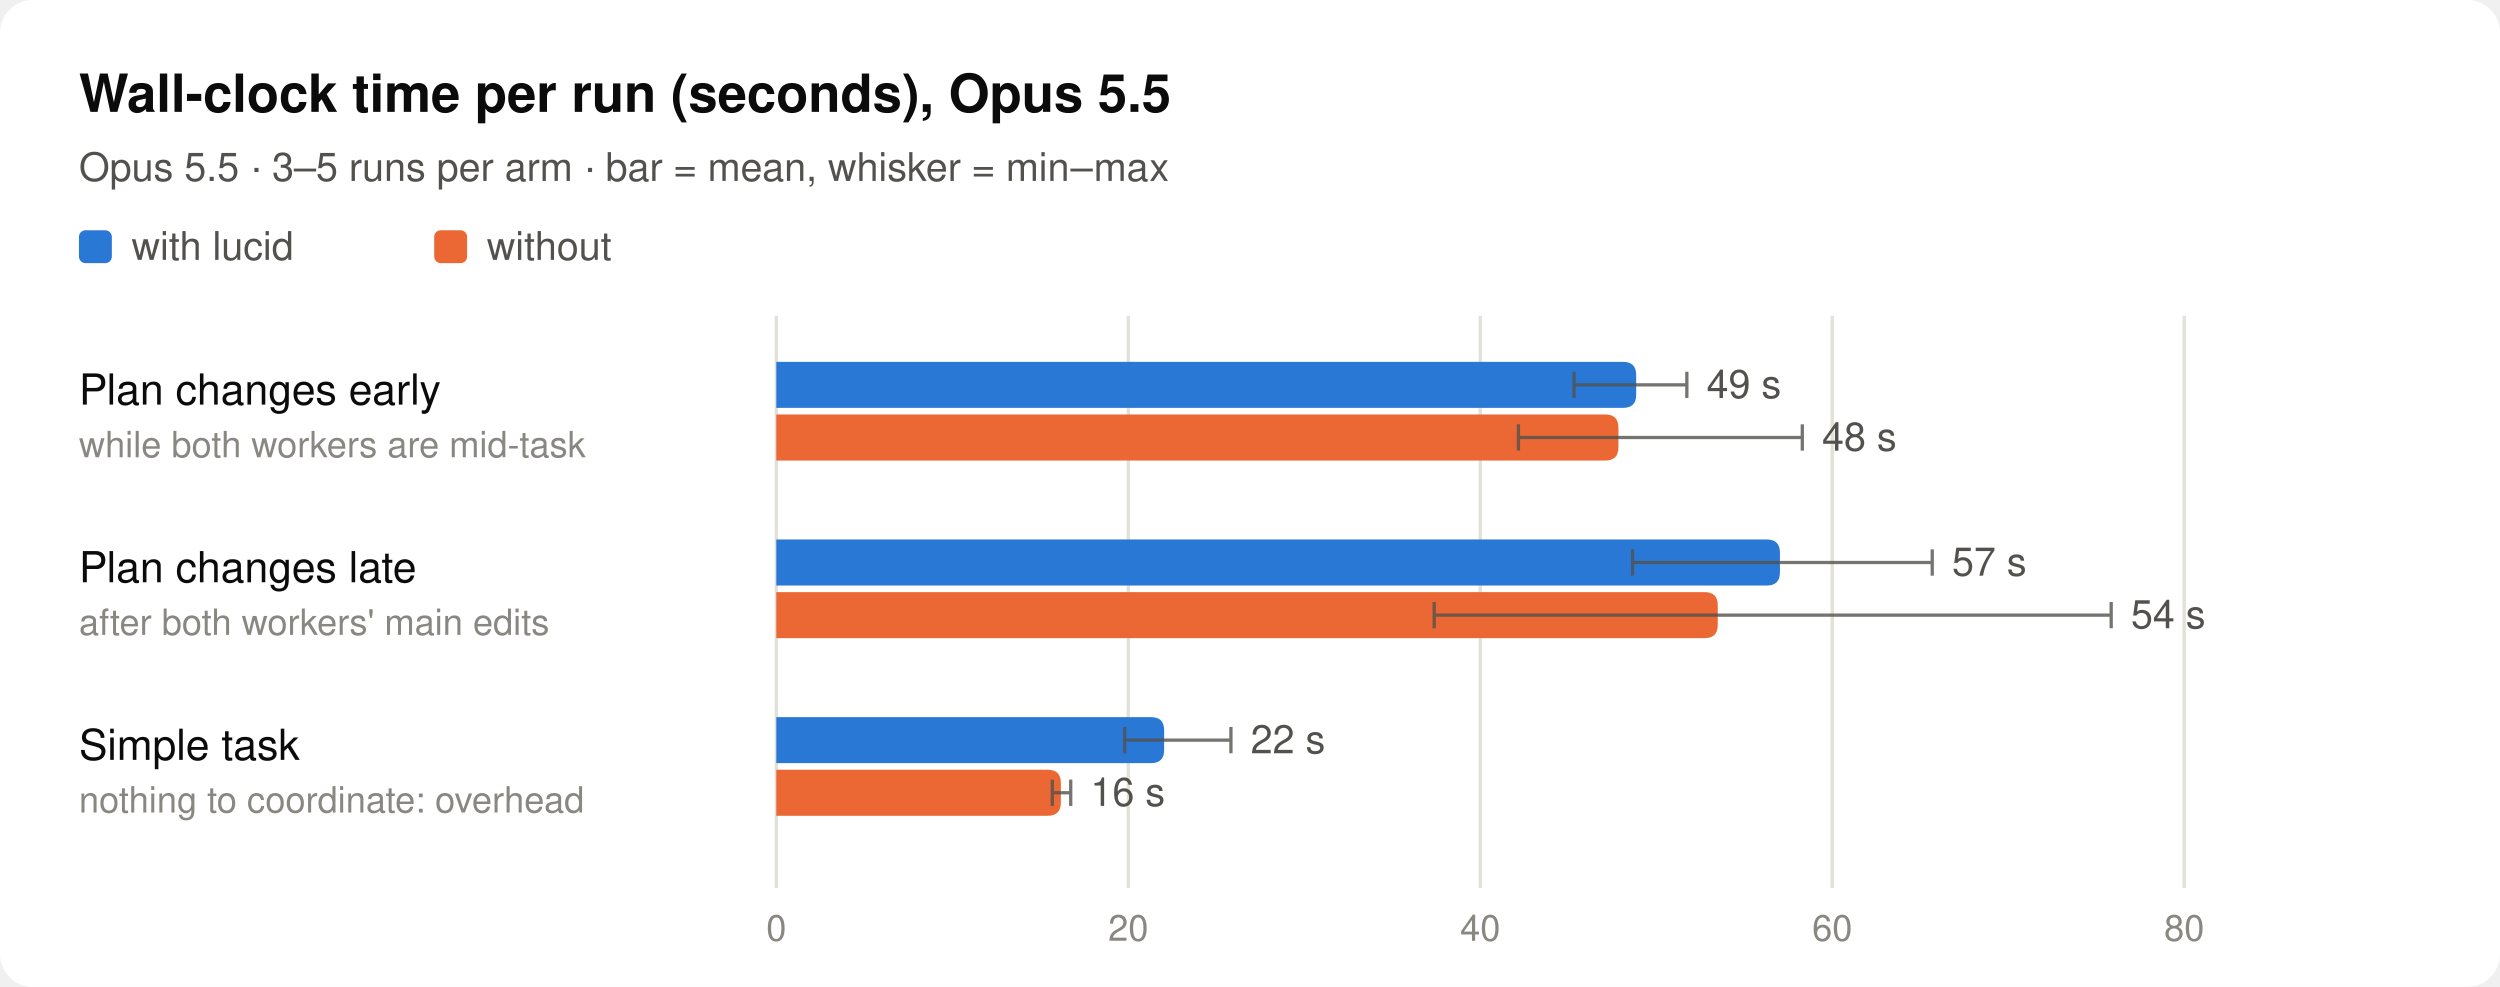
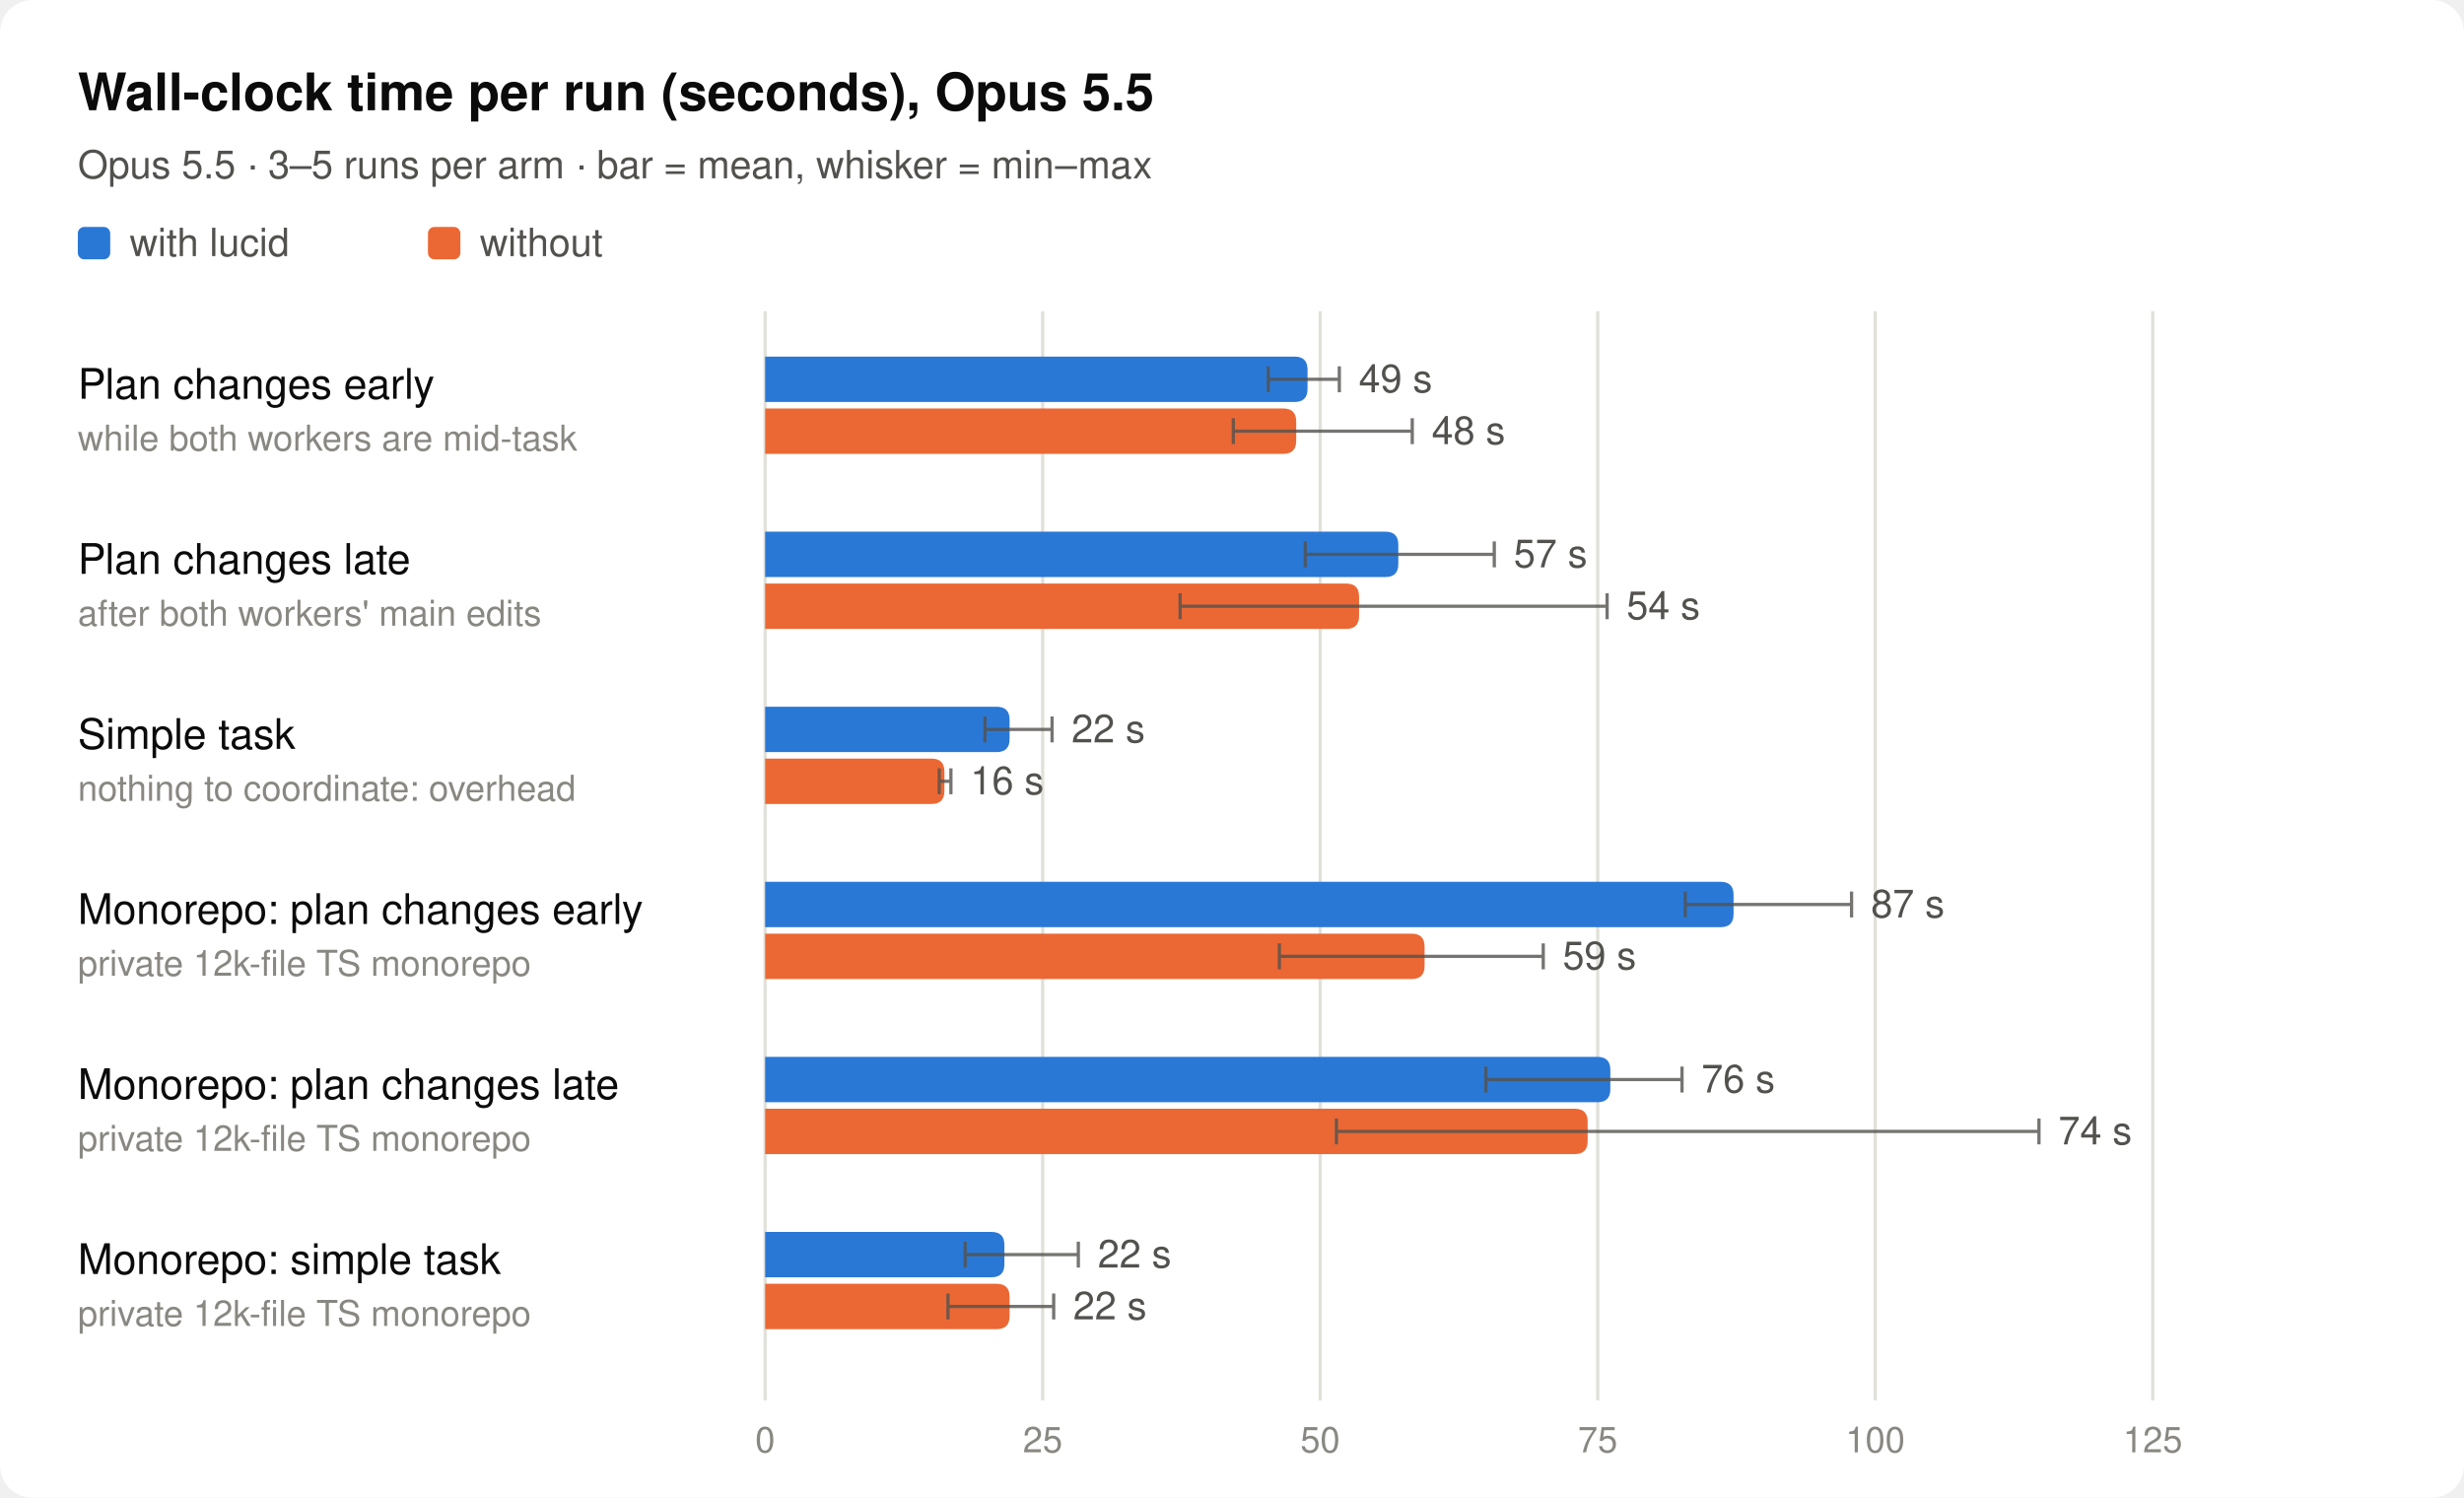
- <svg xmlns="http://www.w3.org/2000/svg" width="760" height="300" viewBox="0 0 760 300" font-family="-apple-system,BlinkMacSystemFont,'Segoe UI',Helvetica,Arial,sans-serif">
-   <rect width="760" height="300" rx="10" fill="#ffffff" />
+ <svg xmlns="http://www.w3.org/2000/svg" width="760" height="462" viewBox="0 0 760 462" font-family="-apple-system,BlinkMacSystemFont,'Segoe UI',Helvetica,Arial,sans-serif">
+   <rect width="760" height="462" rx="10" fill="#ffffff" />
  <text x="24" y="34" font-size="16" font-weight="600" fill="#0b0b0b">Wall-clock time per run (seconds), Opus 5.5</text>
  <text x="24" y="55" font-size="12" fill="#52514e">Opus 5.5 · 3–5 runs per arm · bar = mean, whisker = min–max</text>
  <rect x="24" y="70" width="10" height="10" rx="2" fill="#2a78d6" />
  <text x="40" y="79" font-size="12" fill="#52514e">with lucid</text>
  <rect x="132" y="70" width="10" height="10" rx="2" fill="#eb6834" />
  <text x="148" y="79" font-size="12" fill="#52514e">without</text>
-   <line x1="236.0" y1="96" x2="236.0" y2="270" stroke="#e1e0d9" stroke-width="1" />
-   <text x="236.0" y="286" font-size="11" fill="#898781" text-anchor="middle">0</text>
-   <line x1="343.0" y1="96" x2="343.0" y2="270" stroke="#e1e0d9" stroke-width="1" />
-   <text x="343.0" y="286" font-size="11" fill="#898781" text-anchor="middle">20</text>
-   <line x1="450.0" y1="96" x2="450.0" y2="270" stroke="#e1e0d9" stroke-width="1" />
-   <text x="450.0" y="286" font-size="11" fill="#898781" text-anchor="middle">40</text>
-   <line x1="557.0" y1="96" x2="557.0" y2="270" stroke="#e1e0d9" stroke-width="1" />
-   <text x="557.0" y="286" font-size="11" fill="#898781" text-anchor="middle">60</text>
-   <line x1="664.0" y1="96" x2="664.0" y2="270" stroke="#e1e0d9" stroke-width="1" />
-   <text x="664.0" y="286" font-size="11" fill="#898781" text-anchor="middle">80</text>
+   <line x1="236.0" y1="96" x2="236.0" y2="432" stroke="#e1e0d9" stroke-width="1" />
+   <text x="236.0" y="448" font-size="11" fill="#898781" text-anchor="middle">0</text>
+   <line x1="321.6" y1="96" x2="321.6" y2="432" stroke="#e1e0d9" stroke-width="1" />
+   <text x="321.6" y="448" font-size="11" fill="#898781" text-anchor="middle">25</text>
+   <line x1="407.2" y1="96" x2="407.2" y2="432" stroke="#e1e0d9" stroke-width="1" />
+   <text x="407.2" y="448" font-size="11" fill="#898781" text-anchor="middle">50</text>
+   <line x1="492.8" y1="96" x2="492.8" y2="432" stroke="#e1e0d9" stroke-width="1" />
+   <text x="492.8" y="448" font-size="11" fill="#898781" text-anchor="middle">75</text>
+   <line x1="578.4" y1="96" x2="578.4" y2="432" stroke="#e1e0d9" stroke-width="1" />
+   <text x="578.4" y="448" font-size="11" fill="#898781" text-anchor="middle">100</text>
+   <line x1="664.0" y1="96" x2="664.0" y2="432" stroke="#e1e0d9" stroke-width="1" />
+   <text x="664.0" y="448" font-size="11" fill="#898781" text-anchor="middle">125</text>
  <text x="24" y="123" font-size="13" font-weight="500" fill="#0b0b0b">Plan changes early</text>
  <text x="24" y="139" font-size="11" fill="#898781">while both workers are mid-task</text>
-   <path d="M236.0 110.0H493.4Q497.4 110.0 497.4 114.0V120.0Q497.4 124.0 493.4 124.0H236.0Z" fill="#2a78d6" />
-   <path d="M478.5 117.0H512.8M478.5 113.0v8M512.8 113.0v8" stroke="#52514e" stroke-width="1" fill="none" opacity="0.8" />
-   <text x="518.8" y="121.0" font-size="12" fill="#52514e" style="font-variant-numeric:tabular-nums">49 s</text>
-   <path d="M236.0 126.0H488.0Q492.0 126.0 492.0 130.0V136.0Q492.0 140.0 488.0 140.0H236.0Z" fill="#eb6834" />
-   <path d="M461.6 133.0H547.9M461.6 129.0v8M547.9 129.0v8" stroke="#52514e" stroke-width="1" fill="none" opacity="0.8" />
-   <text x="553.9" y="137.0" font-size="12" fill="#52514e" style="font-variant-numeric:tabular-nums">48 s</text>
+   <path d="M236.0 110.0H399.3Q403.3 110.0 403.3 114.0V120.0Q403.3 124.0 399.3 124.0H236.0Z" fill="#2a78d6" />
+   <path d="M391.2 117.0H413.1M391.2 113.0v8M413.1 113.0v8" stroke="#52514e" stroke-width="1" fill="none" opacity="0.8" />
+   <text x="419.1" y="121.0" font-size="12" fill="#52514e" style="font-variant-numeric:tabular-nums">49 s</text>
+   <path d="M236.0 126.0H395.8Q399.8 126.0 399.8 130.0V136.0Q399.8 140.0 395.8 140.0H236.0Z" fill="#eb6834" />
+   <path d="M380.4 133.0H435.6M380.4 129.0v8M435.6 129.0v8" stroke="#52514e" stroke-width="1" fill="none" opacity="0.8" />
+   <text x="441.6" y="137.0" font-size="12" fill="#52514e" style="font-variant-numeric:tabular-nums">48 s</text>
  <text x="24" y="177" font-size="13" font-weight="500" fill="#0b0b0b">Plan changes late</text>
  <text x="24" y="193" font-size="11" fill="#898781">after both workers' main edits</text>
-   <path d="M236.0 164.0H537.1Q541.1 164.0 541.1 168.0V174.0Q541.1 178.0 537.1 178.0H236.0Z" fill="#2a78d6" />
-   <path d="M496.3 171.0H587.4M496.3 167.0v8M587.4 167.0v8" stroke="#52514e" stroke-width="1" fill="none" opacity="0.8" />
-   <text x="593.4" y="175.0" font-size="12" fill="#52514e" style="font-variant-numeric:tabular-nums">57 s</text>
-   <path d="M236.0 180.0H518.2Q522.2 180.0 522.2 184.0V190.0Q522.2 194.0 518.2 194.0H236.0Z" fill="#eb6834" />
-   <path d="M436.0 187.0H641.8M436.0 183.0v8M641.8 183.0v8" stroke="#52514e" stroke-width="1" fill="none" opacity="0.8" />
-   <text x="647.8" y="191.0" font-size="12" fill="#52514e" style="font-variant-numeric:tabular-nums">54 s</text>
+   <path d="M236.0 164.0H427.3Q431.3 164.0 431.3 168.0V174.0Q431.3 178.0 427.3 178.0H236.0Z" fill="#2a78d6" />
+   <path d="M402.6 171.0H460.9M402.6 167.0v8M460.9 167.0v8" stroke="#52514e" stroke-width="1" fill="none" opacity="0.8" />
+   <text x="466.9" y="175.0" font-size="12" fill="#52514e" style="font-variant-numeric:tabular-nums">57 s</text>
+   <path d="M236.0 180.0H415.2Q419.2 180.0 419.2 184.0V190.0Q419.2 194.0 415.2 194.0H236.0Z" fill="#eb6834" />
+   <path d="M364.0 187.0H495.7M364.0 183.0v8M495.7 183.0v8" stroke="#52514e" stroke-width="1" fill="none" opacity="0.8" />
+   <text x="501.7" y="191.0" font-size="12" fill="#52514e" style="font-variant-numeric:tabular-nums">54 s</text>
  <text x="24" y="231" font-size="13" font-weight="500" fill="#0b0b0b">Simple task</text>
  <text x="24" y="247" font-size="11" fill="#898781">nothing to coordinate: overhead</text>
-   <path d="M236.0 218.0H349.9Q353.9 218.0 353.9 222.0V228.0Q353.9 232.0 349.9 232.0H236.0Z" fill="#2a78d6" />
-   <path d="M341.9 225.0H374.2M341.9 221.0v8M374.2 221.0v8" stroke="#52514e" stroke-width="1" fill="none" opacity="0.8" />
-   <text x="380.2" y="229.0" font-size="12" fill="#52514e" style="font-variant-numeric:tabular-nums">22 s</text>
-   <path d="M236.0 234.0H318.5Q322.5 234.0 322.5 238.0V244.0Q322.5 248.0 318.5 248.0H236.0Z" fill="#eb6834" />
-   <path d="M319.9 241.0H325.5M319.9 237.0v8M325.5 237.0v8" stroke="#52514e" stroke-width="1" fill="none" opacity="0.8" />
-   <text x="331.5" y="245.0" font-size="12" fill="#52514e" style="font-variant-numeric:tabular-nums">16 s</text>
+   <path d="M236.0 218.0H307.4Q311.4 218.0 311.4 222.0V228.0Q311.4 232.0 307.4 232.0H236.0Z" fill="#2a78d6" />
+   <path d="M303.8 225.0H324.5M303.8 221.0v8M324.5 221.0v8" stroke="#52514e" stroke-width="1" fill="none" opacity="0.8" />
+   <text x="330.5" y="229.0" font-size="12" fill="#52514e" style="font-variant-numeric:tabular-nums">22 s</text>
+   <path d="M236.0 234.0H287.3Q291.3 234.0 291.3 238.0V244.0Q291.3 248.0 287.3 248.0H236.0Z" fill="#eb6834" />
+   <path d="M289.7 241.0H293.3M289.7 237.0v8M293.3 237.0v8" stroke="#52514e" stroke-width="1" fill="none" opacity="0.8" />
+   <text x="299.3" y="245.0" font-size="12" fill="#52514e" style="font-variant-numeric:tabular-nums">16 s</text>
+   <text x="24" y="285" font-size="13" font-weight="500" fill="#0b0b0b">Monorepo: plan changes early</text>
+   <text x="24" y="301" font-size="11" fill="#898781">private 12k-file TS monorepo</text>
+   <path d="M236.0 272.0H530.7Q534.7 272.0 534.7 276.0V282.0Q534.7 286.0 530.7 286.0H236.0Z" fill="#2a78d6" />
+   <path d="M519.8 279.0H571.1M519.8 275.0v8M571.1 275.0v8" stroke="#52514e" stroke-width="1" fill="none" opacity="0.8" />
+   <text x="577.1" y="283.0" font-size="12" fill="#52514e" style="font-variant-numeric:tabular-nums">87 s</text>
+   <path d="M236.0 288.0H435.4Q439.4 288.0 439.4 292.0V298.0Q439.4 302.0 435.4 302.0H236.0Z" fill="#eb6834" />
+   <path d="M394.6 295.0H476.0M394.6 291.0v8M476.0 291.0v8" stroke="#52514e" stroke-width="1" fill="none" opacity="0.8" />
+   <text x="482.0" y="299.0" font-size="12" fill="#52514e" style="font-variant-numeric:tabular-nums">59 s</text>
+   <text x="24" y="339" font-size="13" font-weight="500" fill="#0b0b0b">Monorepo: plan changes late</text>
+   <text x="24" y="355" font-size="11" fill="#898781">private 12k-file TS monorepo</text>
+   <path d="M236.0 326.0H492.7Q496.7 326.0 496.7 330.0V336.0Q496.7 340.0 492.7 340.0H236.0Z" fill="#2a78d6" />
+   <path d="M458.3 333.0H518.8M458.3 329.0v8M518.8 329.0v8" stroke="#52514e" stroke-width="1" fill="none" opacity="0.8" />
+   <text x="524.8" y="337.0" font-size="12" fill="#52514e" style="font-variant-numeric:tabular-nums">76 s</text>
+   <path d="M236.0 342.0H485.7Q489.7 342.0 489.7 346.0V352.0Q489.7 356.0 485.7 356.0H236.0Z" fill="#eb6834" />
+   <path d="M412.2 349.0H628.9M412.2 345.0v8M628.9 345.0v8" stroke="#52514e" stroke-width="1" fill="none" opacity="0.8" />
+   <text x="634.9" y="353.0" font-size="12" fill="#52514e" style="font-variant-numeric:tabular-nums">74 s</text>
+   <text x="24" y="393" font-size="13" font-weight="500" fill="#0b0b0b">Monorepo: simple task</text>
+   <text x="24" y="409" font-size="11" fill="#898781">private 12k-file TS monorepo</text>
+   <path d="M236.0 380.0H305.8Q309.8 380.0 309.8 384.0V390.0Q309.8 394.0 305.8 394.0H236.0Z" fill="#2a78d6" />
+   <path d="M297.7 387.0H332.6M297.7 383.0v8M332.6 383.0v8" stroke="#52514e" stroke-width="1" fill="none" opacity="0.8" />
+   <text x="338.6" y="391.0" font-size="12" fill="#52514e" style="font-variant-numeric:tabular-nums">22 s</text>
+   <path d="M236.0 396.0H307.4Q311.4 396.0 311.4 400.0V406.0Q311.4 410.0 307.4 410.0H236.0Z" fill="#eb6834" />
+   <path d="M292.4 403.0H325.0M292.4 399.0v8M325.0 399.0v8" stroke="#52514e" stroke-width="1" fill="none" opacity="0.8" />
+   <text x="331.0" y="407.0" font-size="12" fill="#52514e" style="font-variant-numeric:tabular-nums">22 s</text>
</svg>
